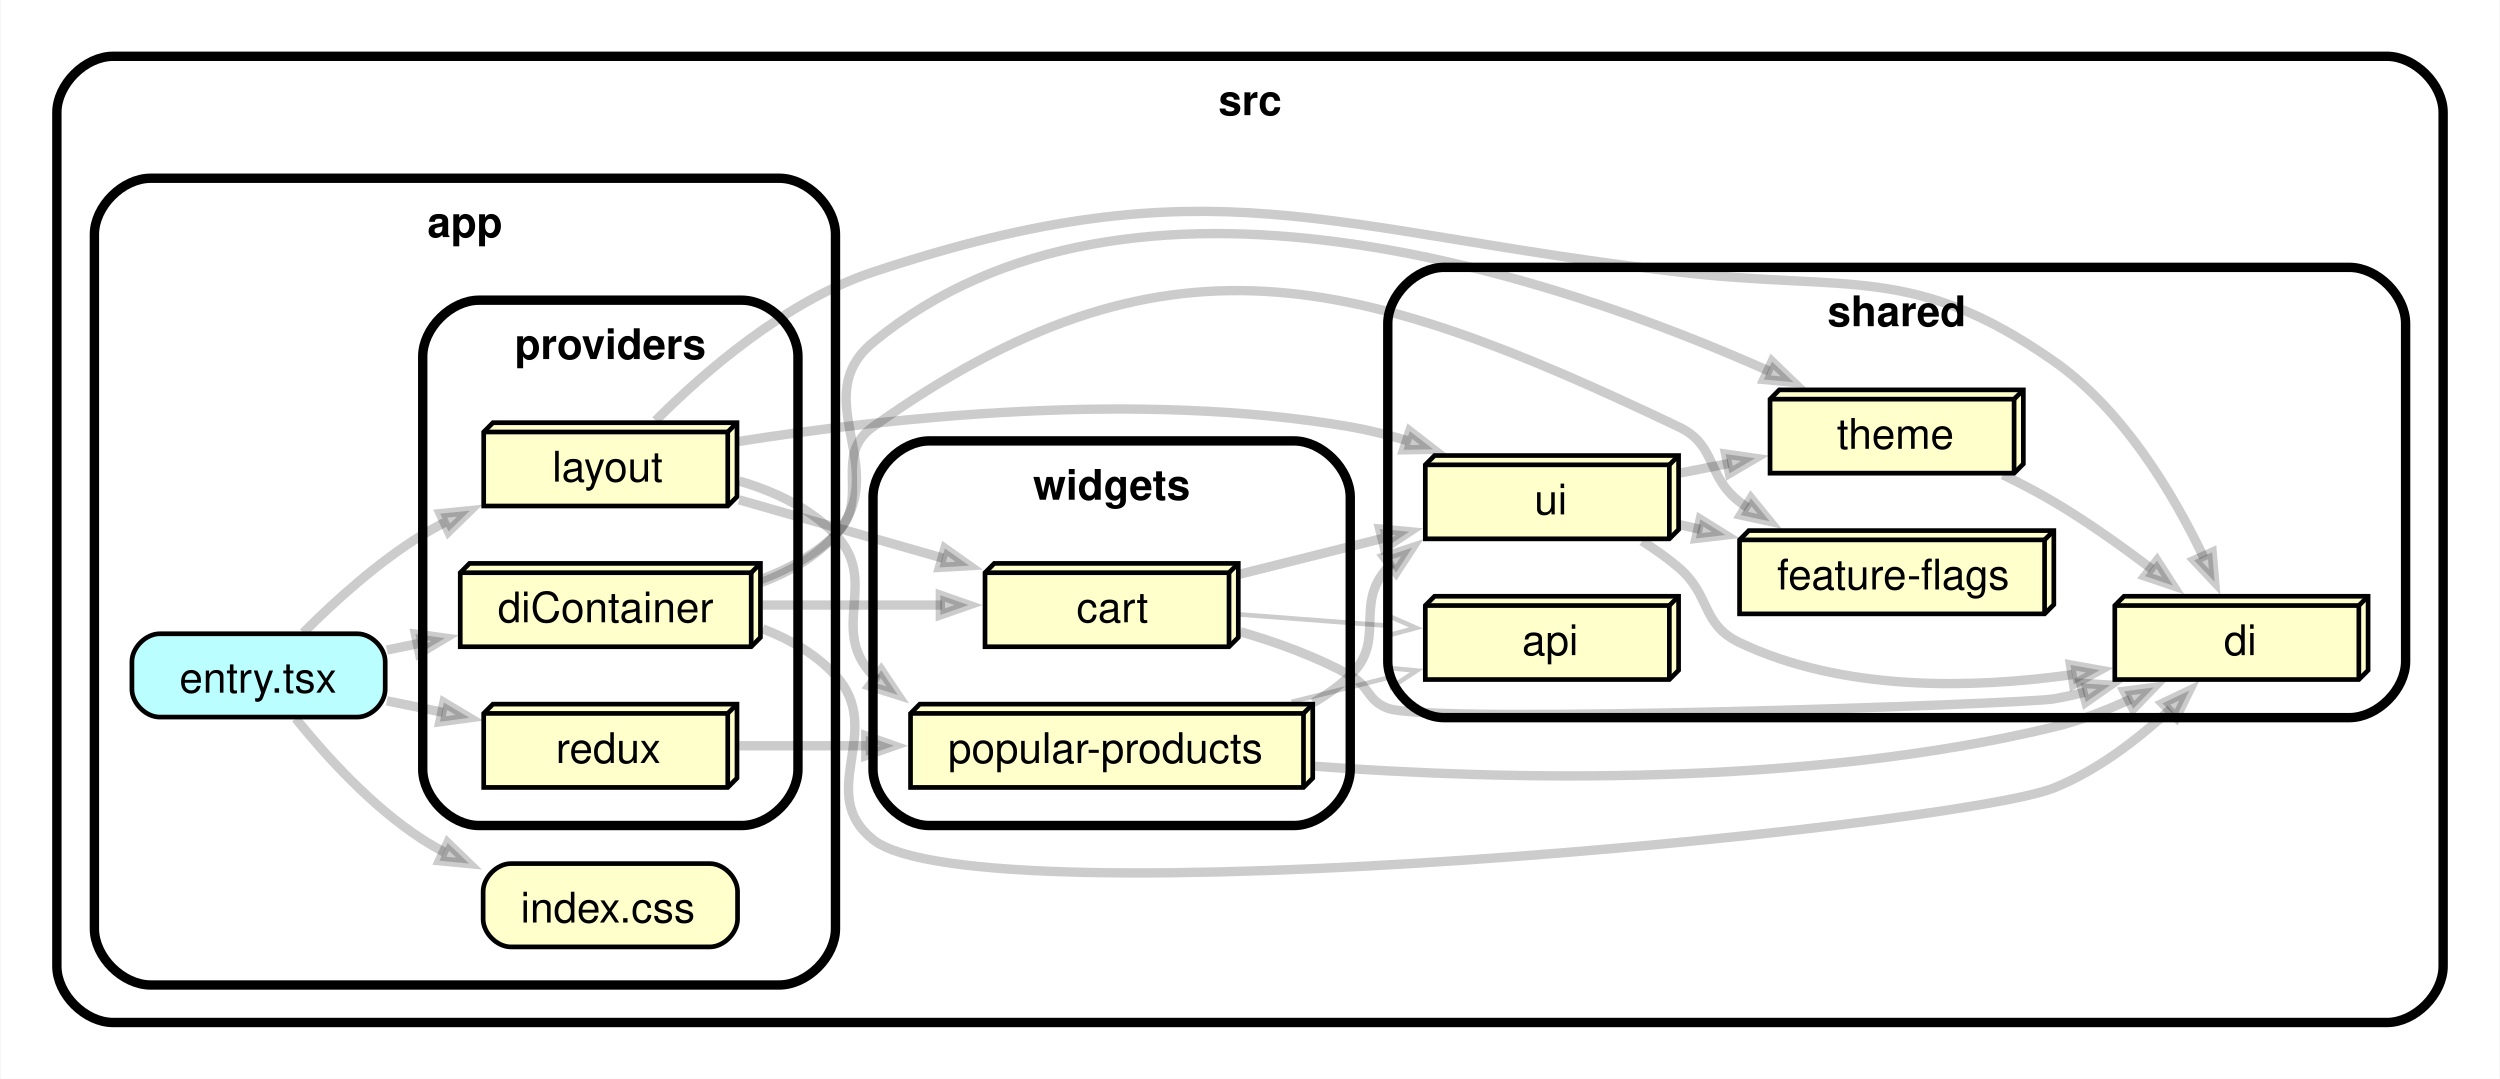
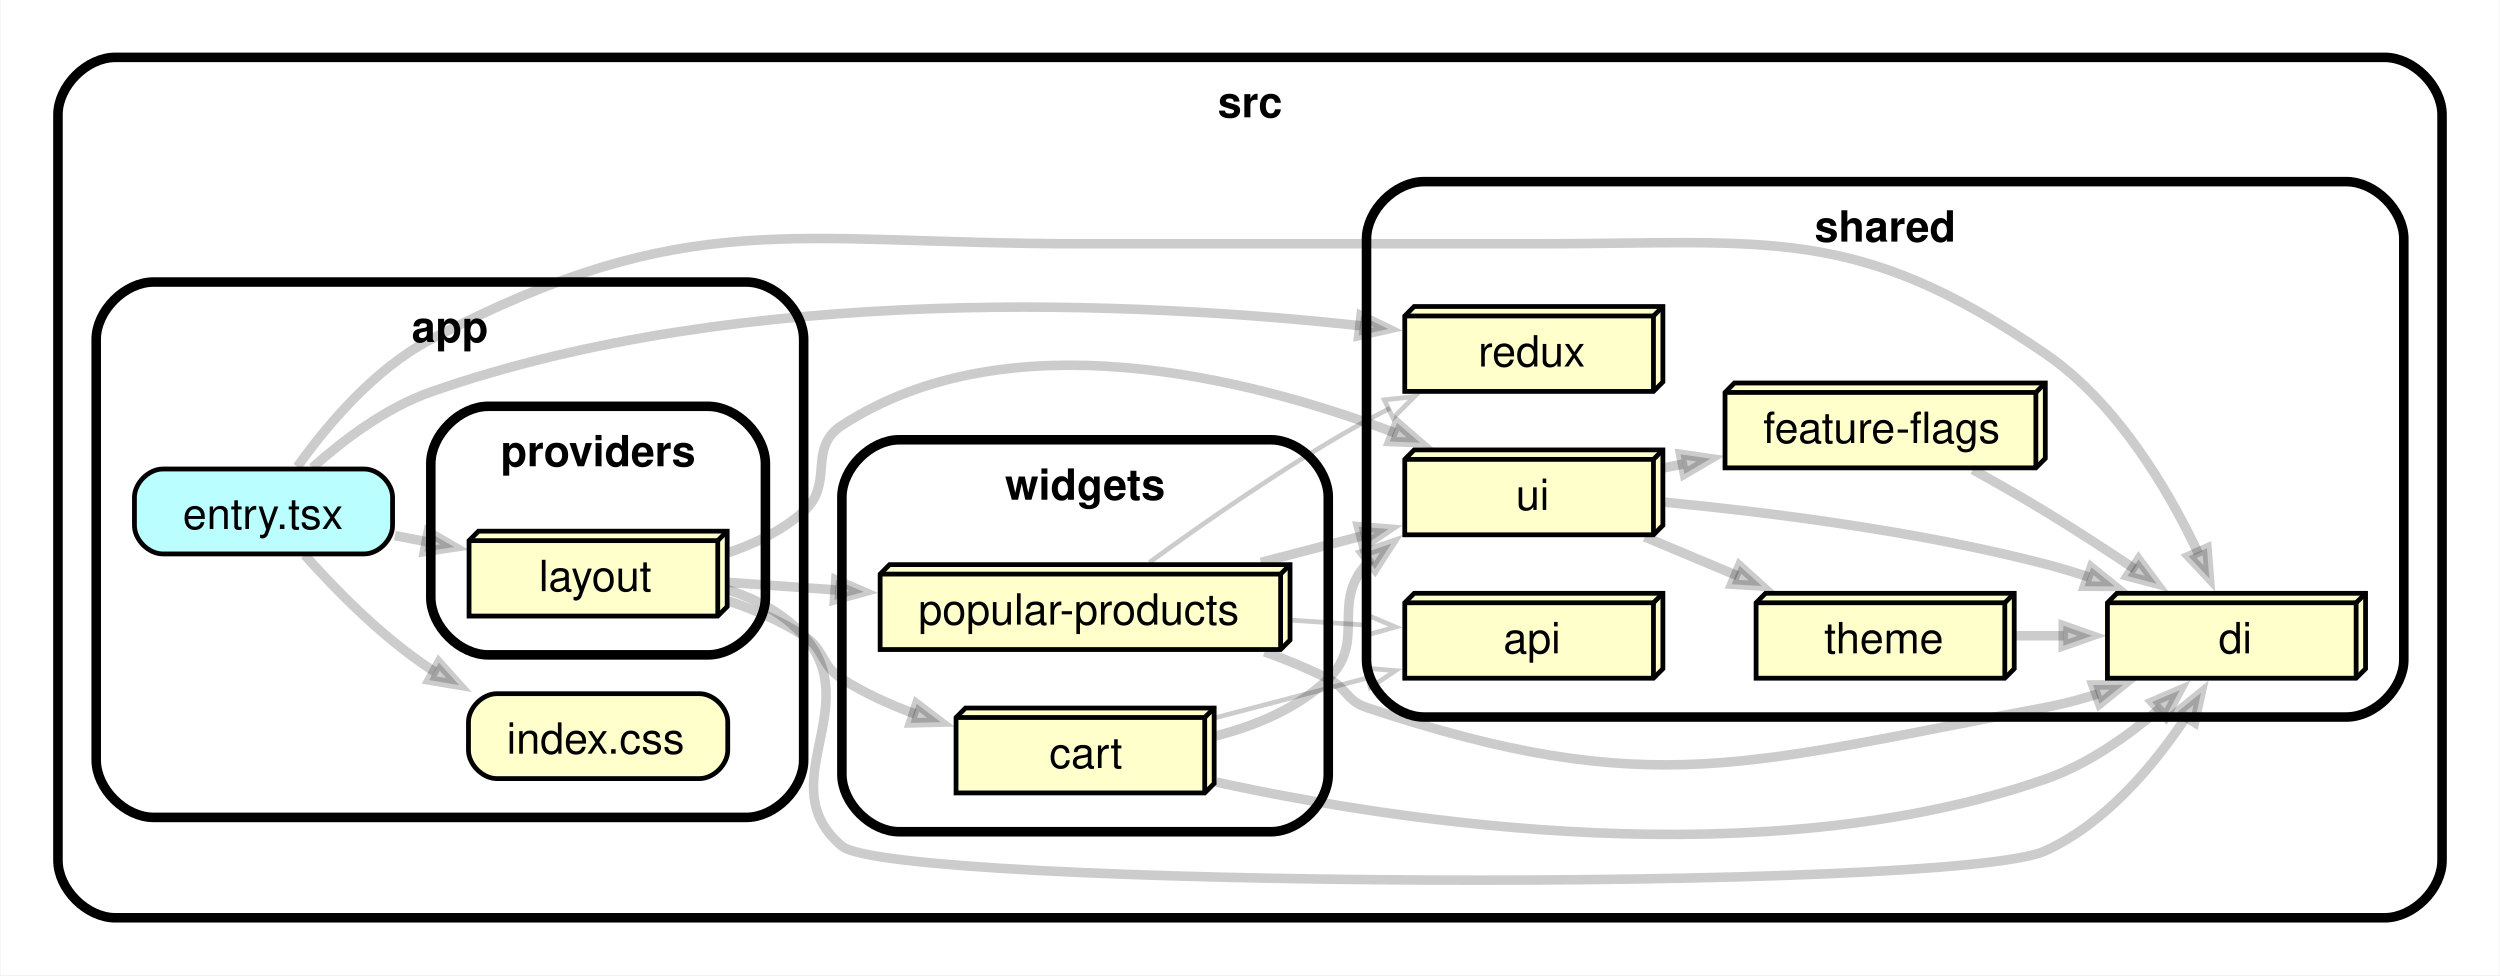
- <svg xmlns="http://www.w3.org/2000/svg" xmlns:xlink="http://www.w3.org/1999/xlink" width="533pt" height="230pt" viewBox="0.00 0.00 532.75 230.00">
-   <g id="graph0" class="graph" transform="scale(1 1) rotate(0) translate(4 226)">
-     <polygon fill="white" stroke="none" points="-4,4 -4,-226 528.75,-226 528.75,4 -4,4" />
+ <svg xmlns="http://www.w3.org/2000/svg" xmlns:xlink="http://www.w3.org/1999/xlink" width="523pt" height="204pt" viewBox="0.00 0.00 522.75 204.00">
+   <g id="graph0" class="graph" transform="scale(1 1) rotate(0) translate(4 200)">
+     <polygon fill="white" stroke="none" points="-4,4 -4,-200 518.75,-200 518.75,4 -4,4" />
    <g id="clust1" class="cluster">
-       <path fill="#ffffff" stroke="black" stroke-width="2" d="M20,-8C20,-8 504.75,-8 504.75,-8 510.75,-8 516.75,-14 516.75,-20 516.75,-20 516.75,-202 516.75,-202 516.75,-208 510.75,-214 504.75,-214 504.75,-214 20,-214 20,-214 14,-214 8,-208 8,-202 8,-202 8,-20 8,-20 8,-14 14,-8 20,-8" />
-       <text text-anchor="middle" x="262.38" y="-201.45" font-family="Helvetica,sans-Serif" font-weight="bold" font-size="9.00">src</text>
+       <path fill="#ffffff" stroke="black" stroke-width="2" d="M20,-8C20,-8 494.75,-8 494.75,-8 500.75,-8 506.75,-14 506.75,-20 506.75,-20 506.75,-176 506.75,-176 506.75,-182 500.75,-188 494.75,-188 494.75,-188 20,-188 20,-188 14,-188 8,-182 8,-176 8,-176 8,-20 8,-20 8,-14 14,-8 20,-8" />
+       <text text-anchor="middle" x="257.38" y="-175.45" font-family="Helvetica,sans-Serif" font-weight="bold" font-size="9.00">src</text>
    </g>
    <g id="clust2" class="cluster">
-       <path fill="#ffffff" stroke="black" stroke-width="2" d="M28,-16C28,-16 162,-16 162,-16 168,-16 174,-22 174,-28 174,-28 174,-176 174,-176 174,-182 168,-188 162,-188 162,-188 28,-188 28,-188 22,-188 16,-182 16,-176 16,-176 16,-28 16,-28 16,-22 22,-16 28,-16" />
-       <text text-anchor="middle" x="95" y="-175.45" font-family="Helvetica,sans-Serif" font-weight="bold" font-size="9.00">app</text>
+       <path fill="#ffffff" stroke="black" stroke-width="2" d="M28,-29C28,-29 152,-29 152,-29 158,-29 164,-35 164,-41 164,-41 164,-129 164,-129 164,-135 158,-141 152,-141 152,-141 28,-141 28,-141 22,-141 16,-135 16,-129 16,-129 16,-41 16,-41 16,-35 22,-29 28,-29" />
+       <text text-anchor="middle" x="90" y="-128.45" font-family="Helvetica,sans-Serif" font-weight="bold" font-size="9.00">app</text>
    </g>
    <g id="clust3" class="cluster">
-       <path fill="#ffffff" stroke="black" stroke-width="2" d="M98,-50C98,-50 154,-50 154,-50 160,-50 166,-56 166,-62 166,-62 166,-150 166,-150 166,-156 160,-162 154,-162 154,-162 98,-162 98,-162 92,-162 86,-156 86,-150 86,-150 86,-62 86,-62 86,-56 92,-50 98,-50" />
-       <text text-anchor="middle" x="126" y="-149.45" font-family="Helvetica,sans-Serif" font-weight="bold" font-size="9.00">providers</text>
+       <path fill="#ffffff" stroke="black" stroke-width="2" d="M98,-63C98,-63 144,-63 144,-63 150,-63 156,-69 156,-75 156,-75 156,-103 156,-103 156,-109 150,-115 144,-115 144,-115 98,-115 98,-115 92,-115 86,-109 86,-103 86,-103 86,-75 86,-75 86,-69 92,-63 98,-63" />
+       <text text-anchor="middle" x="121" y="-102.45" font-family="Helvetica,sans-Serif" font-weight="bold" font-size="9.00">providers</text>
    </g>
    <g id="clust4" class="cluster">
-       <path fill="#ffffff" stroke="black" stroke-width="2" d="M303.75,-73C303.75,-73 496.75,-73 496.75,-73 502.75,-73 508.75,-79 508.75,-85 508.75,-85 508.75,-157 508.75,-157 508.75,-163 502.75,-169 496.75,-169 496.75,-169 303.75,-169 303.75,-169 297.75,-169 291.75,-163 291.75,-157 291.75,-157 291.75,-85 291.75,-85 291.75,-79 297.75,-73 303.75,-73" />
-       <text text-anchor="middle" x="400.25" y="-156.45" font-family="Helvetica,sans-Serif" font-weight="bold" font-size="9.00">shared</text>
+       <path fill="#ffffff" stroke="black" stroke-width="2" d="M293.75,-50C293.75,-50 486.75,-50 486.75,-50 492.75,-50 498.75,-56 498.75,-62 498.75,-62 498.75,-150 498.75,-150 498.75,-156 492.75,-162 486.75,-162 486.75,-162 293.75,-162 293.75,-162 287.75,-162 281.75,-156 281.75,-150 281.75,-150 281.75,-62 281.75,-62 281.75,-56 287.75,-50 293.75,-50" />
+       <text text-anchor="middle" x="390.25" y="-149.45" font-family="Helvetica,sans-Serif" font-weight="bold" font-size="9.00">shared</text>
    </g>
    <g id="clust5" class="cluster">
-       <path fill="#ffffff" stroke="black" stroke-width="2" d="M194,-50C194,-50 271.75,-50 271.75,-50 277.75,-50 283.75,-56 283.75,-62 283.75,-62 283.75,-120 283.75,-120 283.75,-126 277.75,-132 271.75,-132 271.75,-132 194,-132 194,-132 188,-132 182,-126 182,-120 182,-120 182,-62 182,-62 182,-56 188,-50 194,-50" />
-       <text text-anchor="middle" x="232.88" y="-119.45" font-family="Helvetica,sans-Serif" font-weight="bold" font-size="9.00">widgets</text>
+       <path fill="#ffffff" stroke="black" stroke-width="2" d="M184,-26C184,-26 261.75,-26 261.75,-26 267.75,-26 273.75,-32 273.75,-38 273.75,-38 273.75,-96 273.75,-96 273.75,-102 267.75,-108 261.75,-108 261.75,-108 184,-108 184,-108 178,-108 172,-102 172,-96 172,-96 172,-38 172,-38 172,-32 178,-26 184,-26" />
+       <text text-anchor="middle" x="222.88" y="-95.45" font-family="Helvetica,sans-Serif" font-weight="bold" font-size="9.00">widgets</text>
    </g>
    <g id="node1" class="node">
      <g id="a_node1">
        <a xlink:href="src/app/entry.tsx" xlink:title="entry.tsx">
-           <path fill="#bbfeff" stroke="black" d="M72.08,-90.88C72.08,-90.88 29.92,-90.88 29.92,-90.88 26.96,-90.88 24,-87.92 24,-84.96 24,-84.96 24,-79.04 24,-79.04 24,-76.08 26.96,-73.12 29.92,-73.12 29.92,-73.12 72.08,-73.12 72.08,-73.12 75.04,-73.12 78,-76.08 78,-79.04 78,-79.04 78,-84.96 78,-84.96 78,-87.92 75.04,-90.88 72.08,-90.88" />
-           <text text-anchor="start" x="34.12" y="-78.33" font-family="Helvetica,sans-Serif" font-size="9.00">entry.tsx</text>
+           <path fill="#bbfeff" stroke="black" d="M72.08,-101.88C72.08,-101.88 29.92,-101.88 29.92,-101.88 26.96,-101.88 24,-98.92 24,-95.96 24,-95.96 24,-90.04 24,-90.04 24,-87.08 26.96,-84.12 29.92,-84.12 29.92,-84.12 72.08,-84.12 72.08,-84.12 75.04,-84.12 78,-87.08 78,-90.04 78,-90.04 78,-95.96 78,-95.96 78,-98.92 75.04,-101.88 72.08,-101.88" />
+           <text text-anchor="start" x="34.12" y="-89.33" font-family="Helvetica,sans-Serif" font-size="9.00">entry.tsx</text>
        </a>
      </g>
    </g>
    <g id="node2" class="node">
      <g id="a_node2">
        <a xlink:href="src/app/index.css" xlink:title="index.css">
-           <path fill="#ffffcc" stroke="black" d="M147.21,-41.88C147.21,-41.88 104.79,-41.88 104.79,-41.88 101.83,-41.88 98.88,-38.92 98.88,-35.96 98.88,-35.96 98.88,-30.04 98.88,-30.04 98.88,-27.08 101.83,-24.12 104.79,-24.12 104.79,-24.12 147.21,-24.12 147.21,-24.12 150.17,-24.12 153.12,-27.08 153.12,-30.04 153.12,-30.04 153.12,-35.96 153.12,-35.96 153.12,-38.92 150.17,-41.88 147.21,-41.88" />
-           <text text-anchor="start" x="106.88" y="-29.32" font-family="Helvetica,sans-Serif" font-size="9.00">index.css</text>
+           <path fill="#ffffcc" stroke="black" d="M142.21,-54.88C142.21,-54.88 99.79,-54.88 99.79,-54.88 96.83,-54.88 93.88,-51.92 93.88,-48.96 93.88,-48.96 93.88,-43.04 93.88,-43.04 93.88,-40.08 96.83,-37.12 99.79,-37.12 99.79,-37.12 142.21,-37.12 142.21,-37.12 145.17,-37.12 148.12,-40.08 148.12,-43.04 148.12,-43.04 148.12,-48.96 148.12,-48.96 148.12,-51.92 145.17,-54.88 142.21,-54.88" />
+           <text text-anchor="start" x="101.88" y="-42.33" font-family="Helvetica,sans-Serif" font-size="9.00">index.css</text>
        </a>
      </g>
    </g>
    <g id="edge1" class="edge">
-       <path fill="none" stroke="#000000" stroke-width="2" stroke-opacity="0.2" d="M58.92,-72.82C65.22,-65 75.17,-53.97 86,-47 87.45,-46.07 88.97,-45.18 90.54,-44.35" />
-       <polygon fill="#000000" fill-opacity="0.2" stroke="#000000" stroke-width="2" stroke-opacity="0.2" points="91.32,-46.3 95.88,-41.88 89.55,-42.49 91.32,-46.3" />
+       <path fill="none" stroke="#000000" stroke-width="2" stroke-opacity="0.2" d="M59.61,-83.9C66.05,-76.66 75.82,-66.68 86,-60 86.25,-59.84 86.5,-59.67 86.76,-59.51" />
+       <polygon fill="#000000" fill-opacity="0.2" stroke="#000000" stroke-width="2" stroke-opacity="0.2" points="87.68,-61.4 91.92,-56.67 85.65,-57.72 87.68,-61.4" />
    </g>
    <g id="node3" class="node">
      <g id="a_node3">
-         <a xlink:href="src/app/providers/diContainer/" xlink:title="diContainer">
-           <polygon fill="#ffffcc" stroke="black" points="158,-105.88 95.97,-105.88 94,-103.9 94,-88.12 156.03,-88.12 158,-90.1 158,-105.88" />
-           <polyline fill="none" stroke="black" points="156.03,-103.9 94,-103.9" />
-           <polyline fill="none" stroke="black" points="156.03,-103.9 156.03,-88.12" />
-           <polyline fill="none" stroke="black" points="156.03,-103.9 158,-105.88" />
-           <text text-anchor="start" x="102" y="-93.33" font-family="Helvetica,sans-Serif" font-size="9.00">diContainer</text>
+         <a xlink:href="src/app/providers/layout/" xlink:title="layout">
+           <polygon fill="#ffffcc" stroke="black" points="148,-88.88 95.97,-88.88 94,-86.9 94,-71.12 146.03,-71.12 148,-73.1 148,-88.88" />
+           <polyline fill="none" stroke="black" points="146.03,-86.9 94,-86.9" />
+           <polyline fill="none" stroke="black" points="146.03,-86.9 146.03,-71.12" />
+           <polyline fill="none" stroke="black" points="146.03,-86.9 148,-88.88" />
+           <text text-anchor="start" x="108.62" y="-76.33" font-family="Helvetica,sans-Serif" font-size="9.00">layout</text>
        </a>
      </g>
    </g>
    <g id="edge2" class="edge">
-       <path fill="none" stroke="#000000" stroke-width="2" stroke-opacity="0.2" d="M78.35,-87.42C80.53,-87.86 82.77,-88.32 85.02,-88.78" />
-       <polygon fill="#000000" fill-opacity="0.2" stroke="#000000" stroke-width="2" stroke-opacity="0.2" points="84.45,-90.81 90.75,-89.96 85.29,-86.7 84.45,-90.81" />
+       <path fill="none" stroke="#000000" stroke-width="2" stroke-opacity="0.2" d="M78.49,-87.94C80.7,-87.51 82.97,-87.08 85.24,-86.65" />
+       <polygon fill="#000000" fill-opacity="0.2" stroke="#000000" stroke-width="2" stroke-opacity="0.2" points="85.45,-88.74 90.95,-85.55 84.66,-84.62 85.45,-88.74" />
    </g>
    <g id="node4" class="node">
      <g id="a_node4">
-         <a xlink:href="src/app/providers/layout/" xlink:title="layout">
-           <polygon fill="#ffffcc" stroke="black" points="153,-135.88 100.97,-135.88 99,-133.9 99,-118.12 151.03,-118.12 153,-120.1 153,-135.88" />
-           <polyline fill="none" stroke="black" points="151.03,-133.9 99,-133.9" />
-           <polyline fill="none" stroke="black" points="151.03,-133.9 151.03,-118.12" />
-           <polyline fill="none" stroke="black" points="151.03,-133.9 153,-135.88" />
-           <text text-anchor="start" x="113.62" y="-123.33" font-family="Helvetica,sans-Serif" font-size="9.00">layout</text>
+         <a xlink:href="src/shared/di/" xlink:title="di">
+           <polygon fill="#ffffcc" stroke="black" points="490.75,-75.88 438.72,-75.88 436.75,-73.9 436.75,-58.12 488.78,-58.12 490.75,-60.1 490.75,-75.88" />
+           <polyline fill="none" stroke="black" points="488.78,-73.9 436.75,-73.9" />
+           <polyline fill="none" stroke="black" points="488.78,-73.9 488.78,-58.12" />
+           <polyline fill="none" stroke="black" points="488.78,-73.9 490.75,-75.88" />
+           <text text-anchor="start" x="460" y="-63.33" font-family="Helvetica,sans-Serif" font-size="9.00">di</text>
        </a>
      </g>
    </g>
    <g id="edge3" class="edge">
-       <path fill="none" stroke="#000000" stroke-width="2" stroke-opacity="0.2" d="M60.54,-91.1C67.03,-97.61 76.44,-106.2 86,-112 87.49,-112.9 89.04,-113.77 90.63,-114.59" />
-       <polygon fill="#000000" fill-opacity="0.2" stroke="#000000" stroke-width="2" stroke-opacity="0.2" points="89.73,-116.49 96.05,-117.13 91.5,-112.68 89.73,-116.49" />
+       <path fill="none" stroke="#000000" stroke-width="2" stroke-opacity="0.2" d="M58.07,-102.35C64.08,-110.79 74.1,-122.81 86,-129 140.14,-157.19 160.84,-149 221.88,-149 221.88,-149 221.88,-149 317.75,-149 365.96,-149 383.97,-153.23 423.75,-126 438.71,-115.76 449.39,-97.7 455.75,-84.26" />
+       <polygon fill="#000000" fill-opacity="0.2" stroke="#000000" stroke-width="2" stroke-opacity="0.2" points="457.57,-85.32 458.08,-78.98 453.73,-83.62 457.57,-85.32" />
    </g>
    <g id="node5" class="node">
      <g id="a_node5">
-         <a xlink:href="src/app/providers/redux/" xlink:title="redux">
-           <polygon fill="#ffffcc" stroke="black" points="153,-75.88 100.97,-75.88 99,-73.9 99,-58.12 151.03,-58.12 153,-60.1 153,-75.88" />
-           <polyline fill="none" stroke="black" points="151.03,-73.9 99,-73.9" />
-           <polyline fill="none" stroke="black" points="151.03,-73.9 151.03,-58.12" />
-           <polyline fill="none" stroke="black" points="151.03,-73.9 153,-75.88" />
-           <text text-anchor="start" x="114.38" y="-63.33" font-family="Helvetica,sans-Serif" font-size="9.00">redux</text>
+         <a xlink:href="src/shared/redux/" xlink:title="redux">
+           <polygon fill="#ffffcc" stroke="black" points="343.75,-135.88 291.72,-135.88 289.75,-133.9 289.75,-118.12 341.78,-118.12 343.75,-120.1 343.75,-135.88" />
+           <polyline fill="none" stroke="black" points="341.78,-133.9 289.75,-133.9" />
+           <polyline fill="none" stroke="black" points="341.78,-133.9 341.78,-118.12" />
+           <polyline fill="none" stroke="black" points="341.78,-133.9 343.75,-135.88" />
+           <text text-anchor="start" x="305.12" y="-123.33" font-family="Helvetica,sans-Serif" font-size="9.00">redux</text>
        </a>
      </g>
    </g>
    <g id="edge4" class="edge">
-       <path fill="none" stroke="#000000" stroke-width="2" stroke-opacity="0.2" d="M78.35,-76.58C82.23,-75.79 86.26,-74.96 90.27,-74.14" />
-       <polygon fill="#000000" fill-opacity="0.2" stroke="#000000" stroke-width="2" stroke-opacity="0.2" points="90.51,-76.23 95.96,-72.97 89.66,-72.12 90.51,-76.23" />
+       <path fill="none" stroke="#000000" stroke-width="2" stroke-opacity="0.2" d="M61.21,-102.16C67.59,-107.86 76.59,-114.71 86,-118 151.7,-140.99 234.49,-136.84 280.61,-131.85" />
+       <polygon fill="#000000" fill-opacity="0.2" stroke="#000000" stroke-width="2" stroke-opacity="0.2" points="280.6,-133.97 286.32,-131.19 280.12,-129.79 280.6,-133.97" />
+     </g>
+     <g id="edge5" class="edge">
+       <path fill="none" stroke="#000000" stroke-width="2" stroke-opacity="0.2" d="M148.08,-76.64C154.05,-74.7 159.85,-71.68 164,-67 177.18,-52.13 156.8,-35.8 172,-23 182.4,-14.24 404.34,-13.14 423.75,-22 436.36,-27.76 446.47,-39.84 453.23,-50.03" />
+       <polygon fill="#000000" fill-opacity="0.2" stroke="#000000" stroke-width="2" stroke-opacity="0.2" points="451.39,-51.06 456.33,-55.07 454.97,-48.86 451.39,-51.06" />
    </g>
    <g id="node6" class="node">
      <g id="a_node6">
-         <a xlink:href="src/shared/di/" xlink:title="di">
-           <polygon fill="#ffffcc" stroke="black" points="500.75,-98.88 448.72,-98.88 446.75,-96.9 446.75,-81.12 498.78,-81.12 500.75,-83.1 500.75,-98.88" />
-           <polyline fill="none" stroke="black" points="498.78,-96.9 446.75,-96.9" />
-           <polyline fill="none" stroke="black" points="498.78,-96.9 498.78,-81.12" />
-           <polyline fill="none" stroke="black" points="498.78,-96.9 500.75,-98.88" />
-           <text text-anchor="start" x="470" y="-86.33" font-family="Helvetica,sans-Serif" font-size="9.00">di</text>
-         </a>
-       </g>
-     </g>
-     <g id="edge5" class="edge">
-       <path fill="none" stroke="#000000" stroke-width="2" stroke-opacity="0.2" d="M158.47,-91.93C164.28,-89.71 169.83,-86.54 174,-82 184.8,-70.25 169.52,-56.95 182,-47 204.41,-29.13 412.64,-49.56 433.75,-58 443.02,-61.7 451.77,-68.46 458.62,-74.81" />
-       <polygon fill="#000000" fill-opacity="0.2" stroke="#000000" stroke-width="2" stroke-opacity="0.2" points="456.89,-76.05 462.64,-78.77 459.84,-73.06 456.89,-76.05" />
+         <a xlink:href="src/shared/ui/" xlink:title="ui">
+           <polygon fill="#ffffcc" stroke="black" points="343.75,-105.88 291.72,-105.88 289.75,-103.9 289.75,-88.12 341.78,-88.12 343.75,-90.1 343.75,-105.88" />
+           <polyline fill="none" stroke="black" points="341.78,-103.9 289.75,-103.9" />
+           <polyline fill="none" stroke="black" points="341.78,-103.9 341.78,-88.12" />
+           <polyline fill="none" stroke="black" points="341.78,-103.9 343.75,-105.88" />
+           <text text-anchor="start" x="313" y="-93.33" font-family="Helvetica,sans-Serif" font-size="9.00">ui</text>
+         </a>
+       </g>
+     </g>
+     <g id="edge6" class="edge">
+       <path fill="none" stroke="#000000" stroke-width="2" stroke-opacity="0.2" d="M148.22,-84.38C153.91,-86.29 159.55,-89.05 164,-93 170.54,-98.81 164.66,-106.23 172,-111 206.78,-133.61 256.65,-121.15 287.57,-109.5" />
+       <polygon fill="#000000" fill-opacity="0.2" stroke="#000000" stroke-width="2" stroke-opacity="0.2" points="288.14,-111.54 292.95,-107.38 286.6,-107.63 288.14,-111.54" />
    </g>
    <g id="node7" class="node">
      <g id="a_node7">
-         <a xlink:href="src/shared/feature-flags/" xlink:title="feature-flags">
-           <polygon fill="#ffffcc" stroke="black" points="433.75,-112.88 368.72,-112.88 366.75,-110.9 366.75,-95.12 431.78,-95.12 433.75,-97.1 433.75,-112.88" />
-           <polyline fill="none" stroke="black" points="431.78,-110.9 366.75,-110.9" />
-           <polyline fill="none" stroke="black" points="431.78,-110.9 431.78,-95.12" />
-           <polyline fill="none" stroke="black" points="431.78,-110.9 433.75,-112.88" />
-           <text text-anchor="start" x="374.75" y="-100.33" font-family="Helvetica,sans-Serif" font-size="9.00">feature-flags</text>
-         </a>
-       </g>
-     </g>
-     <g id="edge6" class="edge">
-       <path fill="none" stroke="#000000" stroke-width="2" stroke-opacity="0.2" d="M158.09,-102.44C163.93,-104.63 169.58,-107.7 174,-112 181.75,-119.55 173.18,-128.73 182,-135 244.21,-179.23 284.83,-167.81 353.75,-135 362.02,-131.06 359.51,-124.62 366.75,-119 367.27,-118.6 367.79,-118.21 368.33,-117.82" />
-       <polygon fill="#000000" fill-opacity="0.2" stroke="#000000" stroke-width="2" stroke-opacity="0.2" points="369.18,-119.77 373.19,-114.84 366.98,-116.19 369.18,-119.77" />
+         <a xlink:href="src/widgets/cart/" xlink:title="cart">
+           <polygon fill="#ffffcc" stroke="black" points="249.88,-51.88 197.85,-51.88 195.88,-49.9 195.88,-34.12 247.9,-34.12 249.88,-36.1 249.88,-51.88" />
+           <polyline fill="none" stroke="black" points="247.9,-49.9 195.88,-49.9" />
+           <polyline fill="none" stroke="black" points="247.9,-49.9 247.9,-34.12" />
+           <polyline fill="none" stroke="black" points="247.9,-49.9 249.88,-51.88" />
+           <text text-anchor="start" x="215.38" y="-39.33" font-family="Helvetica,sans-Serif" font-size="9.00">cart</text>
+         </a>
+       </g>
+     </g>
+     <g id="edge7" class="edge">
+       <path fill="none" stroke="#000000" stroke-width="2" stroke-opacity="0.2" d="M148.3,-74.27C153.74,-72.43 159.25,-70.06 164,-67 168.5,-64.1 167.49,-60.88 172,-58 176.65,-55.03 181.92,-52.62 187.25,-50.68" />
+       <polygon fill="#000000" fill-opacity="0.2" stroke="#000000" stroke-width="2" stroke-opacity="0.2" points="187.64,-52.76 192.7,-48.92 186.35,-48.77 187.64,-52.76" />
    </g>
    <g id="node8" class="node">
      <g id="a_node8">
+         <a xlink:href="src/widgets/popular-products/" xlink:title="popular-products">
+           <polygon fill="#ffffcc" stroke="black" points="265.75,-81.88 181.97,-81.88 180,-79.9 180,-64.12 263.78,-64.12 265.75,-66.1 265.75,-81.88" />
+           <polyline fill="none" stroke="black" points="263.78,-79.9 180,-79.9" />
+           <polyline fill="none" stroke="black" points="263.78,-79.9 263.78,-64.12" />
+           <polyline fill="none" stroke="black" points="263.78,-79.9 265.75,-81.88" />
+           <text text-anchor="start" x="188" y="-69.33" font-family="Helvetica,sans-Serif" font-size="9.00">popular-products</text>
+         </a>
+       </g>
+     </g>
+     <g id="edge8" class="edge">
+       <path fill="none" stroke="#000000" stroke-width="2" stroke-opacity="0.2" d="M148.24,-78.16C155.21,-77.67 162.98,-77.13 170.79,-76.58" />
+       <polygon fill="#000000" fill-opacity="0.2" stroke="#000000" stroke-width="2" stroke-opacity="0.2" points="170.73,-78.69 176.57,-76.18 170.44,-74.5 170.73,-78.69" />
+     </g>
+     <g id="edge11" class="edge">
+       <path fill="none" stroke="#000000" stroke-width="2" stroke-opacity="0.2" d="M344.21,-94.93C365.86,-92.84 397.12,-88.91 423.75,-82 426.72,-81.23 429.77,-80.3 432.8,-79.3" />
+       <polygon fill="#000000" fill-opacity="0.2" stroke="#000000" stroke-width="2" stroke-opacity="0.2" points="433.38,-81.32 438.32,-77.32 431.96,-77.36 433.38,-81.32" />
+     </g>
+     <g id="node10" class="node">
+       <g id="a_node10">
+         <a xlink:href="src/shared/feature-flags/" xlink:title="feature-flags">
+           <polygon fill="#ffffcc" stroke="black" points="423.75,-119.88 358.72,-119.88 356.75,-117.9 356.75,-102.12 421.78,-102.12 423.75,-104.1 423.75,-119.88" />
+           <polyline fill="none" stroke="black" points="421.78,-117.9 356.75,-117.9" />
+           <polyline fill="none" stroke="black" points="421.78,-117.9 421.78,-102.12" />
+           <polyline fill="none" stroke="black" points="421.78,-117.9 423.75,-119.88" />
+           <text text-anchor="start" x="364.75" y="-107.33" font-family="Helvetica,sans-Serif" font-size="9.00">feature-flags</text>
+         </a>
+       </g>
+     </g>
+     <g id="edge12" class="edge">
+       <path fill="none" stroke="#000000" stroke-width="2" stroke-opacity="0.2" d="M343.97,-102.13C345.26,-102.39 346.58,-102.64 347.9,-102.9" />
+       <polygon fill="#000000" fill-opacity="0.2" stroke="#000000" stroke-width="2" stroke-opacity="0.2" points="347.45,-104.95 353.74,-104.05 348.25,-100.83 347.45,-104.95" />
+     </g>
+     <g id="node11" class="node">
+       <g id="a_node11">
        <a xlink:href="src/shared/theme/" xlink:title="theme">
-           <polygon fill="#ffffcc" stroke="black" points="427.25,-142.88 375.22,-142.88 373.25,-140.9 373.25,-125.12 425.28,-125.12 427.25,-127.1 427.25,-142.88" />
-           <polyline fill="none" stroke="black" points="425.28,-140.9 373.25,-140.9" />
-           <polyline fill="none" stroke="black" points="425.28,-140.9 425.28,-125.12" />
-           <polyline fill="none" stroke="black" points="425.28,-140.9 427.25,-142.88" />
-           <text text-anchor="start" x="387.5" y="-130.32" font-family="Helvetica,sans-Serif" font-size="9.00">theme</text>
-         </a>
-       </g>
-     </g>
-     <g id="edge7" class="edge">
-       <path fill="none" stroke="#000000" stroke-width="2" stroke-opacity="0.2" d="M158.1,-101.79C164.08,-104.01 169.79,-107.27 174,-112 186.34,-125.87 167.67,-141.2 182,-153 236.91,-198.23 328.24,-166.83 372.96,-146.92" />
-       <polygon fill="#000000" fill-opacity="0.2" stroke="#000000" stroke-width="2" stroke-opacity="0.2" points="373.67,-148.91 378.25,-144.5 371.92,-145.09 373.67,-148.91" />
+           <polygon fill="#ffffcc" stroke="black" points="417.25,-75.88 365.22,-75.88 363.25,-73.9 363.25,-58.12 415.28,-58.12 417.25,-60.1 417.25,-75.88" />
+           <polyline fill="none" stroke="black" points="415.28,-73.9 363.25,-73.9" />
+           <polyline fill="none" stroke="black" points="415.28,-73.9 415.28,-58.12" />
+           <polyline fill="none" stroke="black" points="415.28,-73.9 417.25,-75.88" />
+           <text text-anchor="start" x="377.5" y="-63.33" font-family="Helvetica,sans-Serif" font-size="9.00">theme</text>
+         </a>
+       </g>
+     </g>
+     <g id="edge13" class="edge">
+       <path fill="none" stroke="#000000" stroke-width="2" stroke-opacity="0.2" d="M339.98,-87.67C346.09,-85.11 352.82,-82.29 359.29,-79.57" />
+       <polygon fill="#000000" fill-opacity="0.2" stroke="#000000" stroke-width="2" stroke-opacity="0.2" points="359.77,-81.65 364.49,-77.39 358.14,-77.78 359.77,-81.65" />
+     </g>
+     <g id="edge15" class="edge">
+       <path fill="none" stroke="#000000" stroke-width="2" stroke-opacity="0.2" d="M250.33,-36.38C289.47,-27.86 364.55,-16.45 423.75,-37 432.52,-40.04 440.87,-45.91 447.58,-51.66" />
+       <polygon fill="#000000" fill-opacity="0.2" stroke="#000000" stroke-width="2" stroke-opacity="0.2" points="446.09,-53.14 451.93,-55.65 448.94,-50.05 446.09,-53.14" />
+     </g>
+     <g id="edge16" class="edge">
+       <path fill="none" stroke="#000000" stroke-width="2" stroke-opacity="0.2" d="M250.15,-46.03C258.59,-48.18 267.39,-51.83 273.75,-58 281.82,-65.83 274.18,-73.69 281.75,-82 282.02,-82.3 282.3,-82.59 282.58,-82.88" />
+       <polygon fill="#000000" fill-opacity="0.2" stroke="#000000" stroke-width="2" stroke-opacity="0.2" points="280.93,-84.25 286.96,-86.27 283.51,-80.94 280.93,-84.25" />
    </g>
    <g id="node9" class="node">
      <g id="a_node9">
-         <a xlink:href="src/widgets/cart/" xlink:title="cart">
-           <polygon fill="#ffffcc" stroke="black" points="259.88,-105.88 207.85,-105.88 205.88,-103.9 205.88,-88.12 257.9,-88.12 259.88,-90.1 259.88,-105.88" />
-           <polyline fill="none" stroke="black" points="257.9,-103.9 205.88,-103.9" />
-           <polyline fill="none" stroke="black" points="257.9,-103.9 257.9,-88.12" />
-           <polyline fill="none" stroke="black" points="257.9,-103.9 259.88,-105.88" />
-           <text text-anchor="start" x="225.38" y="-93.33" font-family="Helvetica,sans-Serif" font-size="9.00">cart</text>
-         </a>
-       </g>
-     </g>
-     <g id="edge8" class="edge">
-       <path fill="none" stroke="#000000" stroke-width="2" stroke-opacity="0.2" d="M158.47,-97C170.51,-97 184.31,-97 196.68,-97" />
-       <polygon fill="#000000" fill-opacity="0.2" stroke="#000000" stroke-width="2" stroke-opacity="0.2" points="196.36,-99.1 202.36,-97 196.36,-94.9 196.36,-99.1" />
+         <a xlink:href="src/shared/api/" xlink:title="api">
+           <polygon fill="#ffffcc" stroke="black" points="343.75,-75.88 291.72,-75.88 289.75,-73.9 289.75,-58.12 341.78,-58.12 343.75,-60.1 343.75,-75.88" />
+           <polyline fill="none" stroke="black" points="341.78,-73.9 289.75,-73.9" />
+           <polyline fill="none" stroke="black" points="341.78,-73.9 341.78,-58.12" />
+           <polyline fill="none" stroke="black" points="341.78,-73.9 343.75,-75.88" />
+           <text text-anchor="start" x="310.38" y="-63.33" font-family="Helvetica,sans-Serif" font-size="9.00">api</text>
+         </a>
+       </g>
+     </g>
+     <g id="edge14" class="edge">
+       <path fill="none" stroke="#000000" stroke-opacity="0.2" d="M249.96,-49.81C259.96,-52.43 271.51,-55.44 282.12,-58.22" />
+       <polygon fill="none" stroke="#000000" stroke-opacity="0.2" points="281.48,-60.22 287.82,-59.7 282.54,-56.16 281.48,-60.22" />
+     </g>
+     <g id="edge17" class="edge">
+       <path fill="none" stroke="#000000" stroke-width="2" stroke-opacity="0.2" d="M260.42,-63.64C265,-62 269.55,-60.12 273.75,-58 277.72,-56 277.53,-53.41 281.75,-52 341.62,-32.04 361.7,-40.48 423.75,-52 427.36,-52.67 431.07,-53.66 434.69,-54.82" />
+       <polygon fill="#000000" fill-opacity="0.2" stroke="#000000" stroke-width="2" stroke-opacity="0.2" points="433.71,-56.7 440.07,-56.74 435.13,-52.75 433.71,-56.7" />
+     </g>
+     <g id="edge18" class="edge">
+       <path fill="none" stroke="#000000" stroke-opacity="0.2" d="M236.34,-82.35C247.79,-90.7 265.41,-102.99 281.75,-112 283.33,-112.87 284.97,-113.73 286.65,-114.58" />
+       <polygon fill="none" stroke="#000000" stroke-opacity="0.2" points="285.48,-116.35 291.8,-117.05 287.3,-112.56 285.48,-116.35" />
+     </g>
+     <g id="edge20" class="edge">
+       <path fill="none" stroke="#000000" stroke-width="2" stroke-opacity="0.2" d="M259.66,-82.35C266.6,-84.16 273.87,-86.06 280.79,-87.87" />
+       <polygon fill="#000000" fill-opacity="0.2" stroke="#000000" stroke-width="2" stroke-opacity="0.2" points="280.05,-89.84 286.38,-89.33 281.11,-85.78 280.05,-89.84" />
+     </g>
+     <g id="edge19" class="edge">
+       <path fill="none" stroke="#000000" stroke-opacity="0.2" d="M266.05,-70.25C271.37,-69.9 276.77,-69.55 281.94,-69.21" />
+       <polygon fill="none" stroke="#000000" stroke-opacity="0.2" points="281.96,-71.31 287.81,-68.82 281.69,-67.12 281.96,-71.31" />
    </g>
    <g id="edge9" class="edge">
-       <path fill="none" stroke="#000000" stroke-width="2" stroke-opacity="0.2" d="M135.66,-136.33C145.68,-146.38 163.24,-161.78 182,-168 254.45,-192.03 277.93,-176.88 353.75,-168 390.05,-163.75 403.8,-169.93 433.75,-149 448.61,-138.61 459.3,-120.58 465.69,-107.18" />
-       <polygon fill="#000000" fill-opacity="0.2" stroke="#000000" stroke-width="2" stroke-opacity="0.2" points="467.51,-108.26 468.04,-101.93 463.67,-106.55 467.51,-108.26" />
-     </g>
-     <g id="edge11" class="edge">
-       <path fill="none" stroke="#000000" stroke-width="2" stroke-opacity="0.2" d="M153.46,-119.43C166.63,-115.66 182.72,-111.06 196.89,-107.01" />
-       <polygon fill="#000000" fill-opacity="0.2" stroke="#000000" stroke-width="2" stroke-opacity="0.2" points="197.32,-109.07 202.51,-105.4 196.16,-105.03 197.32,-109.07" />
-     </g>
-     <g id="node10" class="node">
-       <g id="a_node10">
-         <a xlink:href="src/shared/ui/" xlink:title="ui">
-           <polygon fill="#ffffcc" stroke="black" points="353.75,-128.88 301.72,-128.88 299.75,-126.9 299.75,-111.12 351.78,-111.12 353.75,-113.1 353.75,-128.88" />
-           <polyline fill="none" stroke="black" points="351.78,-126.9 299.75,-126.9" />
-           <polyline fill="none" stroke="black" points="351.78,-126.9 351.78,-111.12" />
-           <polyline fill="none" stroke="black" points="351.78,-126.9 353.75,-128.88" />
-           <text text-anchor="start" x="323" y="-116.33" font-family="Helvetica,sans-Serif" font-size="9.00">ui</text>
-         </a>
-       </g>
+       <path fill="none" stroke="#000000" stroke-width="2" stroke-opacity="0.2" d="M408.61,-101.73C413.55,-99 418.9,-95.95 423.75,-93 429.91,-89.25 436.47,-84.98 442.43,-81" />
+       <polygon fill="#000000" fill-opacity="0.2" stroke="#000000" stroke-width="2" stroke-opacity="0.2" points="443.26,-82.97 447.06,-77.87 440.91,-79.49 443.26,-82.97" />
    </g>
    <g id="edge10" class="edge">
-       <path fill="none" stroke="#000000" stroke-width="2" stroke-opacity="0.2" d="M153.28,-131.87C184.6,-136.86 238.37,-142.86 283.75,-135 287.72,-134.31 291.81,-133.28 295.81,-132.08" />
-       <polygon fill="#000000" fill-opacity="0.2" stroke="#000000" stroke-width="2" stroke-opacity="0.2" points="296.43,-134.09 301.46,-130.2 295.11,-130.1 296.43,-134.09" />
-     </g>
-     <g id="node11" class="node">
-       <g id="a_node11">
-         <a xlink:href="src/widgets/popular-products/" xlink:title="popular-products">
-           <polygon fill="#ffffcc" stroke="black" points="275.75,-75.88 191.97,-75.88 190,-73.9 190,-58.12 273.78,-58.12 275.75,-60.1 275.75,-75.88" />
-           <polyline fill="none" stroke="black" points="273.78,-73.9 190,-73.9" />
-           <polyline fill="none" stroke="black" points="273.78,-73.9 273.78,-58.12" />
-           <polyline fill="none" stroke="black" points="273.78,-73.9 275.75,-75.88" />
-           <text text-anchor="start" x="198" y="-63.33" font-family="Helvetica,sans-Serif" font-size="9.00">popular-products</text>
-         </a>
-       </g>
-     </g>
-     <g id="edge12" class="edge">
-       <path fill="none" stroke="#000000" stroke-width="2" stroke-opacity="0.2" d="M153.46,-123.44C160.97,-121.25 168.56,-117.7 174,-112 183.52,-102.01 172.4,-91.91 182,-82 182.28,-81.71 182.57,-81.42 182.87,-81.14" />
-       <polygon fill="#000000" fill-opacity="0.2" stroke="#000000" stroke-width="2" stroke-opacity="0.2" points="183.74,-83.11 187.28,-77.83 181.22,-79.75 183.74,-83.11" />
-     </g>
-     <g id="edge13" class="edge">
-       <path fill="none" stroke="#000000" stroke-width="2" stroke-opacity="0.2" d="M153.46,-67C161.74,-67 171.17,-67 180.56,-67" />
-       <polygon fill="#000000" fill-opacity="0.2" stroke="#000000" stroke-width="2" stroke-opacity="0.2" points="180.47,-69.1 186.47,-67 180.47,-64.9 180.47,-69.1" />
-     </g>
-     <g id="edge14" class="edge">
-       <path fill="none" stroke="#000000" stroke-width="2" stroke-opacity="0.2" d="M422.9,-124.77C426.59,-122.98 430.33,-121.03 433.75,-119 440.84,-114.79 448.2,-109.57 454.6,-104.72" />
-       <polygon fill="#000000" fill-opacity="0.2" stroke="#000000" stroke-width="2" stroke-opacity="0.2" points="455.75,-106.48 459.19,-101.14 453.17,-103.17 455.75,-106.48" />
-     </g>
-     <g id="edge19" class="edge">
-       <path fill="none" stroke="#000000" stroke-width="2" stroke-opacity="0.2" d="M260.35,-91.3C268.17,-89.03 276.55,-85.98 283.75,-82 287.88,-79.71 287.33,-76.66 291.75,-75 301,-71.52 427.3,-75.87 433.75,-77 435.9,-77.38 438.1,-77.85 440.3,-78.39" />
-       <polygon fill="#000000" fill-opacity="0.2" stroke="#000000" stroke-width="2" stroke-opacity="0.2" points="439.44,-80.33 445.78,-79.93 440.57,-76.29 439.44,-80.33" />
-     </g>
-     <g id="edge20" class="edge">
-       <path fill="none" stroke="#000000" stroke-width="2" stroke-opacity="0.2" d="M259.96,-103.53C269.48,-105.91 280.4,-108.65 290.58,-111.2" />
-       <polygon fill="#000000" fill-opacity="0.2" stroke="#000000" stroke-width="2" stroke-opacity="0.2" points="290.02,-113.22 296.35,-112.64 291.04,-109.15 290.02,-113.22" />
-     </g>
-     <g id="node12" class="node">
-       <g id="a_node12">
-         <a xlink:href="src/shared/api/" xlink:title="api">
-           <polygon fill="#ffffcc" stroke="black" points="353.75,-98.88 301.72,-98.88 299.75,-96.9 299.75,-81.12 351.78,-81.12 353.75,-83.1 353.75,-98.88" />
-           <polyline fill="none" stroke="black" points="351.78,-96.9 299.75,-96.9" />
-           <polyline fill="none" stroke="black" points="351.78,-96.9 351.78,-81.12" />
-           <polyline fill="none" stroke="black" points="351.78,-96.9 353.75,-98.88" />
-           <text text-anchor="start" x="320.38" y="-86.33" font-family="Helvetica,sans-Serif" font-size="9.00">api</text>
-         </a>
-       </g>
-     </g>
-     <g id="edge18" class="edge">
-       <path fill="none" stroke="#000000" stroke-opacity="0.2" d="M259.96,-95.01C269.86,-94.26 281.29,-93.39 291.81,-92.59" />
-       <polygon fill="none" stroke="#000000" stroke-opacity="0.2" points="291.95,-94.68 297.77,-92.13 291.63,-90.49 291.95,-94.68" />
-     </g>
-     <g id="edge15" class="edge">
-       <path fill="none" stroke="#000000" stroke-width="2" stroke-opacity="0.2" d="M345.95,-110.65C348.68,-108.93 351.37,-107.03 353.75,-105 360.72,-99.06 358.48,-92.94 366.75,-89 388.71,-78.55 416.23,-79.15 437.73,-82.18" />
-       <polygon fill="#000000" fill-opacity="0.2" stroke="#000000" stroke-width="2" stroke-opacity="0.2" points="437.3,-84.24 443.56,-83.12 437.97,-80.09 437.3,-84.24" />
-     </g>
-     <g id="edge16" class="edge">
-       <path fill="none" stroke="#000000" stroke-width="2" stroke-opacity="0.2" d="M353.97,-114.13C355.39,-113.81 356.84,-113.49 358.3,-113.16" />
-       <polygon fill="#000000" fill-opacity="0.2" stroke="#000000" stroke-width="2" stroke-opacity="0.2" points="358.36,-115.3 363.76,-111.94 357.44,-111.2 358.36,-115.3" />
-     </g>
-     <g id="edge17" class="edge">
-       <path fill="none" stroke="#000000" stroke-width="2" stroke-opacity="0.2" d="M353.97,-125.13C357.37,-125.8 360.89,-126.49 364.41,-127.18" />
-       <polygon fill="#000000" fill-opacity="0.2" stroke="#000000" stroke-width="2" stroke-opacity="0.2" points="363.77,-129.19 370.06,-128.29 364.58,-125.07 363.77,-129.19" />
-     </g>
-     <g id="edge22" class="edge">
-       <path fill="none" stroke="#000000" stroke-width="2" stroke-opacity="0.2" d="M275.88,-62.66C316.8,-59.63 380.44,-58.14 433.75,-71 439.23,-72.32 444.83,-74.49 450.03,-76.9" />
-       <polygon fill="#000000" fill-opacity="0.2" stroke="#000000" stroke-width="2" stroke-opacity="0.2" points="448.76,-78.62 455.06,-79.44 450.65,-74.87 448.76,-78.62" />
-     </g>
-     <g id="edge23" class="edge">
-       <path fill="none" stroke="#000000" stroke-width="2" stroke-opacity="0.2" d="M275.86,-76.2C278.72,-77.83 281.4,-79.75 283.75,-82 291.56,-89.49 284.41,-97.04 291.75,-105 292.02,-105.3 292.3,-105.59 292.59,-105.87" />
-       <polygon fill="#000000" fill-opacity="0.2" stroke="#000000" stroke-width="2" stroke-opacity="0.2" points="290.95,-107.26 296.98,-109.25 293.51,-103.93 290.95,-107.26" />
-     </g>
-     <g id="edge21" class="edge">
-       <path fill="none" stroke="#000000" stroke-opacity="0.2" d="M271.24,-76.35C278.18,-78.09 285.38,-79.89 292.19,-81.6" />
-       <polygon fill="none" stroke="#000000" stroke-opacity="0.2" points="291.59,-83.61 297.92,-83.03 292.61,-79.54 291.59,-83.61" />
+       <path fill="none" stroke="#000000" stroke-width="2" stroke-opacity="0.2" d="M417.47,-67C420.77,-67 424.19,-67 427.6,-67" />
+       <polygon fill="#000000" fill-opacity="0.2" stroke="#000000" stroke-width="2" stroke-opacity="0.2" points="427.51,-69.1 433.51,-67 427.51,-64.9 427.51,-69.1" />
    </g>
  </g>
</svg>
